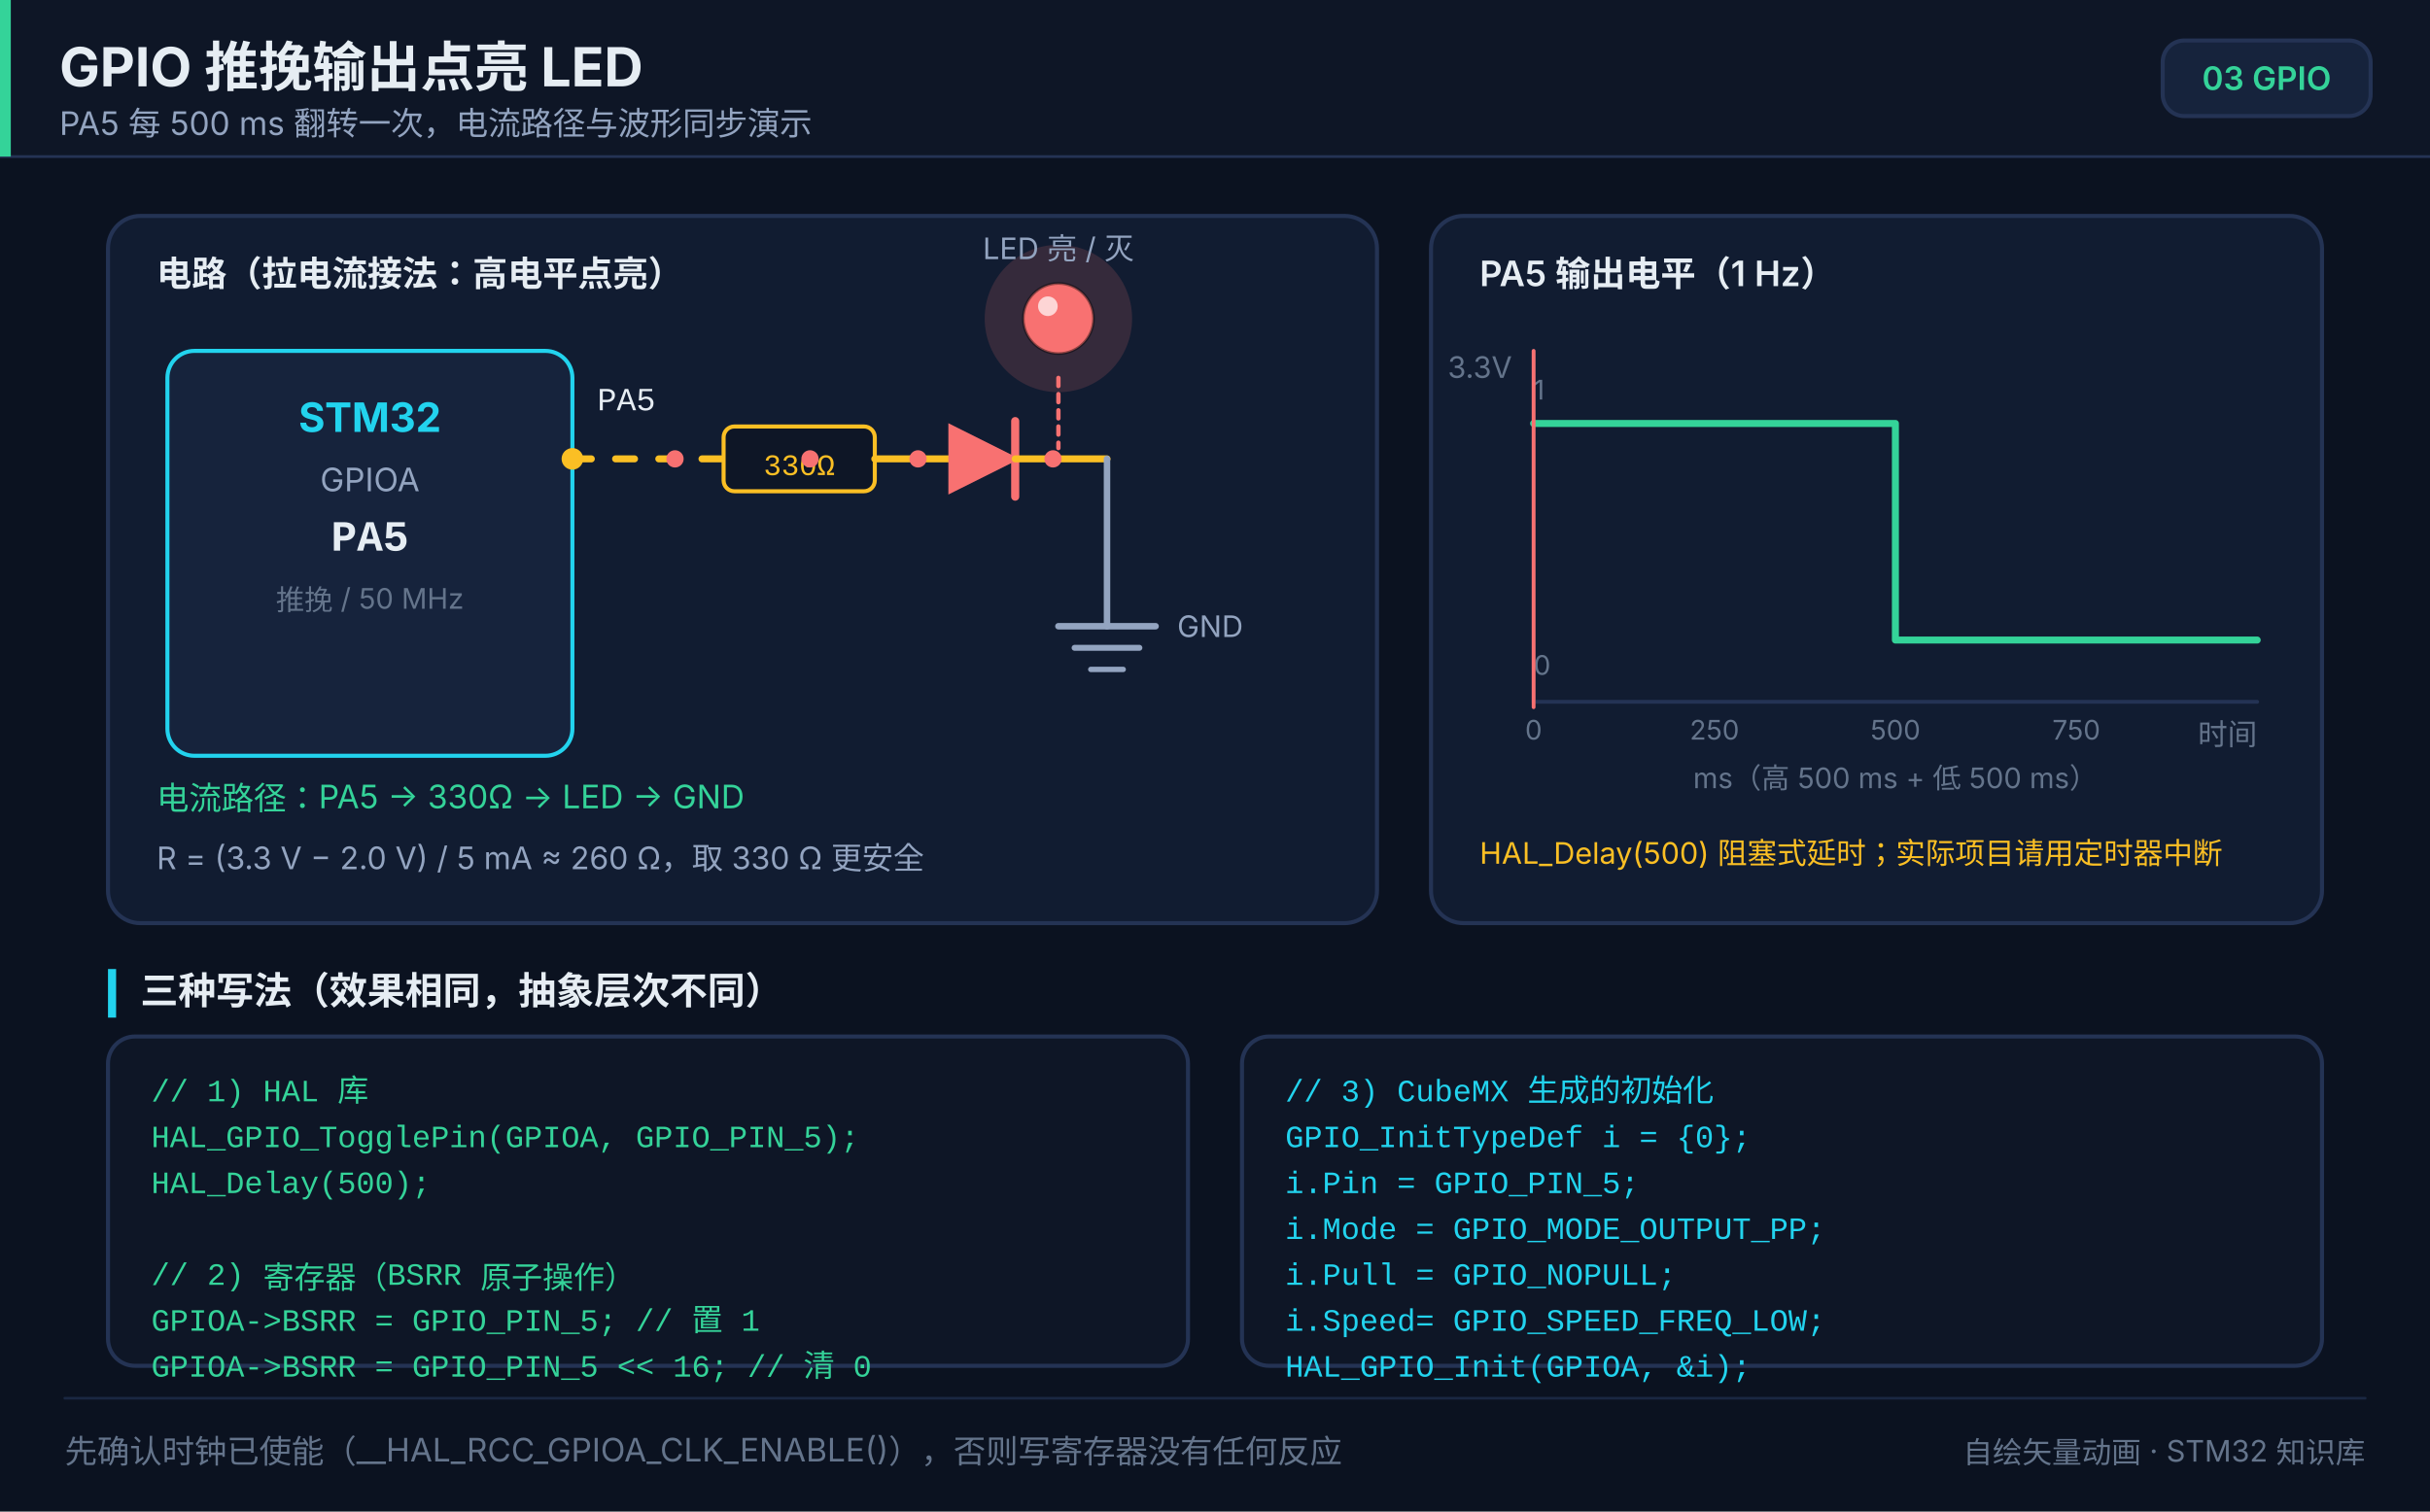
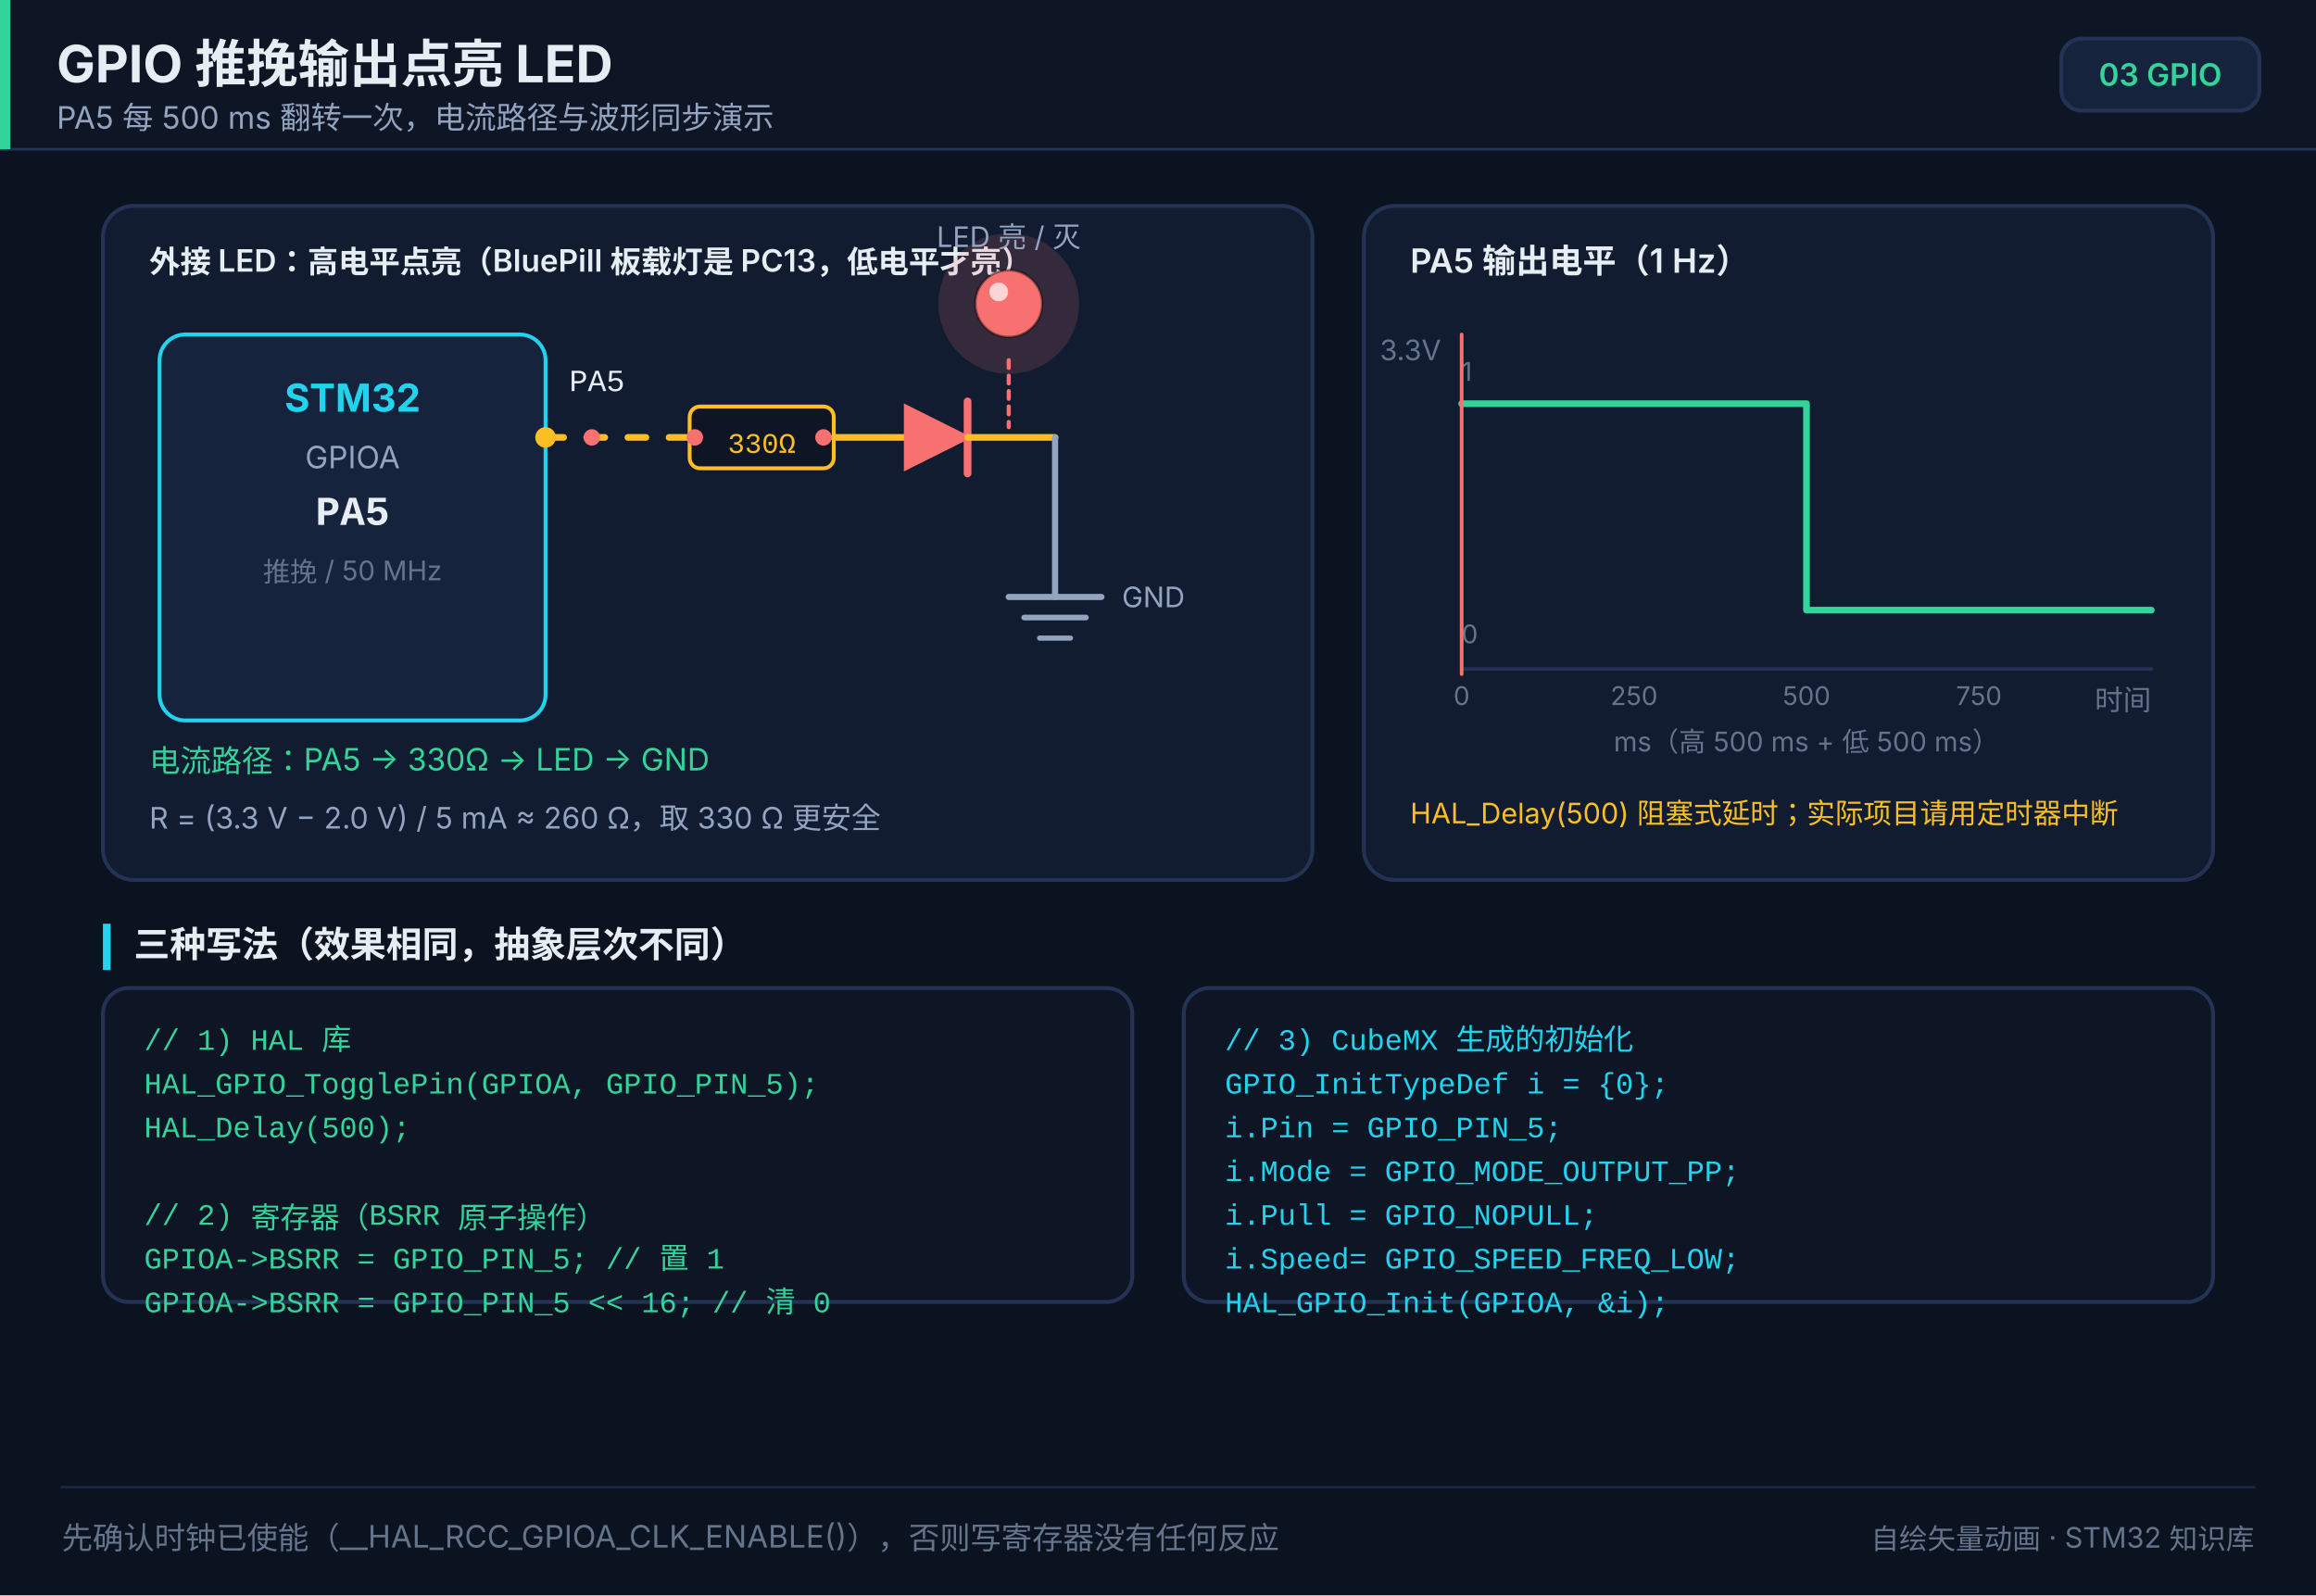
- <svg xmlns="http://www.w3.org/2000/svg" width="900" height="560" viewBox="0 0 900 560" role="img" aria-label="GPIO 推挽输出点亮 LED">
+ <svg xmlns="http://www.w3.org/2000/svg" width="900" height="620" viewBox="0 0 900 620" role="img" aria-label="GPIO 推挽输出点亮 LED">
  <style>
@keyframes led-blink{0%,48%{opacity:1;filter:drop-shadow(0 0 9px currentColor)}50%,98%{opacity:0.12;filter:none}}
.led{animation:led-blink 1s steps(1,end) infinite 0s;}

.wire{stroke-dasharray:7 9;animation:wire-flow 1.4s linear infinite;}@keyframes wire-flow{from{stroke-dashoffset:0}to{stroke-dashoffset:-16px}}
- @keyframes dot-run{0%{transform:translateX(0);opacity:0}20%{opacity:1}80%{opacity:1}100%{transform:translateX(150px);opacity:0}}.dot{animation:dot-run 1.4s linear infinite;}.dot:nth-of-type(2){animation-delay:.35s}.dot:nth-of-type(3){animation-delay:.7s}.dot:nth-of-type(4){animation-delay:1.05s}
+ @keyframes dot-run{0%{transform:translateX(0);opacity:0}20%{opacity:1}80%{opacity:1}100%{transform:translateX(48px);opacity:0}}.dot0{animation:dot-run 1.4s linear infinite;}.dot1{animation:dot-run 1.4s linear infinite .35s;}.dot2{animation:dot-run 1.4s linear infinite .7s;}.dot3{animation:dot-run 1.4s linear infinite 1.05s;}
@keyframes cur-run{0%{transform:translateX(0)}100%{transform:translateX(268px)}}.cursor{animation:cur-run 1s linear infinite;}
</style>
-   <rect x="0" y="0" width="900" height="560" fill="#0b1220" />
+   <rect x="0" y="0" width="900" height="620" fill="#0b1220" />
  <rect x="0" y="0" width="900" height="58" fill="#0e1626" opacity="1" />
  <line x1="0" y1="58" x2="900" y2="58" stroke="#243354" stroke-width="1" stroke-linecap="round" opacity="1" />
  <rect x="0" y="0" width="4" height="58" fill="#34d399" opacity="1" />
  <text x="22" y="32" font-size="20" fill="#e6edf3" text-anchor="start" opacity="1" font-family="'PingFang SC','Hiragino Sans GB','Microsoft YaHei',system-ui,-apple-system,'Segoe UI',sans-serif" font-weight="700">GPIO 推挽输出点亮 LED</text>
  <text x="22" y="50" font-size="12" fill="#93a4c0" text-anchor="start" opacity="1" font-family="'PingFang SC','Hiragino Sans GB','Microsoft YaHei',system-ui,-apple-system,'Segoe UI',sans-serif">PA5 每 500 ms 翻转一次，电流路径与波形同步演示</text>
  <rect x="801" y="15" width="77" height="28" fill="#16233c" opacity="1" rx="8" stroke="#243354" stroke-width="1.5" />
  <text x="839.5" y="33.32" font-size="12" fill="#34d399" text-anchor="middle" opacity="1" font-family="'PingFang SC','Hiragino Sans GB','Microsoft YaHei',system-ui,-apple-system,'Segoe UI',sans-serif" font-weight="600">03 GPIO</text>
  <rect x="40" y="80" width="470" height="262" fill="#111c31" opacity="1" rx="12" stroke="#243354" stroke-width="1.5" />
-   <text x="58" y="106" font-size="13" fill="#e6edf3" text-anchor="start" opacity="1" font-family="'PingFang SC','Hiragino Sans GB','Microsoft YaHei',system-ui,-apple-system,'Segoe UI',sans-serif" font-weight="600">电路（拉电流接法：高电平点亮）</text>
+   <text x="58" y="106" font-size="12" fill="#e6edf3" text-anchor="start" opacity="1" font-family="'PingFang SC','Hiragino Sans GB','Microsoft YaHei',system-ui,-apple-system,'Segoe UI',sans-serif" font-weight="600">外接 LED：高电平点亮（BluePill 板载灯是 PC13，低电平才亮）</text>
  <rect x="62" y="130" width="150" height="150" fill="#16233c" opacity="1" rx="10" stroke="#22d3ee" stroke-width="1.5" />
  <text x="137" y="160" font-size="15" fill="#22d3ee" text-anchor="middle" opacity="1" font-family="'PingFang SC','Hiragino Sans GB','Microsoft YaHei',system-ui,-apple-system,'Segoe UI',sans-serif" font-weight="700">STM32</text>
  <text x="137" y="182" font-size="12" fill="#93a4c0" text-anchor="middle" opacity="1" font-family="'PingFang SC','Hiragino Sans GB','Microsoft YaHei',system-ui,-apple-system,'Segoe UI',sans-serif">GPIOA</text>
  <text x="137" y="204" font-size="16" fill="#e6edf3" text-anchor="middle" opacity="1" font-family="ui-monospace,SFMono-Regular,'JetBrains Mono',Consolas,'Courier New',monospace" font-weight="700">PA5</text>
  <text x="137" y="226" font-size="10.5" fill="#64748b" text-anchor="middle" opacity="1" font-family="'PingFang SC','Hiragino Sans GB','Microsoft YaHei',system-ui,-apple-system,'Segoe UI',sans-serif">推挽 / 50 MHz</text>
  <text x="232" y="152" font-size="12" fill="#e6edf3" text-anchor="middle" opacity="1" font-family="ui-monospace,SFMono-Regular,'JetBrains Mono',Consolas,'Courier New',monospace">PA5</text>
  <line x1="212" y1="170" x2="268" y2="170" stroke="#fbbf24" stroke-width="2.6" stroke-linecap="round" opacity="1" class="wire" />
  <circle cx="212" cy="170" r="4" fill="#fbbf24" opacity="1" />
  <rect x="268" y="158" width="56" height="24" fill="#0e1626" opacity="1" rx="4" stroke="#fbbf24" stroke-width="1.5" />
  <text x="296" y="176" font-size="11" fill="#fbbf24" text-anchor="middle" opacity="1" font-family="ui-monospace,SFMono-Regular,'JetBrains Mono',Consolas,'Courier New',monospace">330Ω</text>
  <line x1="324" y1="170" x2="352" y2="170" stroke="#fbbf24" stroke-width="2.6" stroke-linecap="round" opacity="1" />
  <polygon points="352.00,158.00 352.00,182.00 376.00,170.00" fill="#f87171" opacity="1" stroke="#f87171" stroke-width="1.5" />
  <line x1="376" y1="156" x2="376" y2="184" stroke="#f87171" stroke-width="3" stroke-linecap="round" opacity="1" />
  <line x1="376" y1="170" x2="410" y2="170" stroke="#fbbf24" stroke-width="2.6" stroke-linecap="round" opacity="1" />
  <circle cx="392" cy="118" r="27.3" fill="#f87171" opacity="0.16" />
  <circle cx="392" cy="118" r="13" fill="#f87171" opacity="1" stroke="#00000066" stroke-width="1" class="led" />
  <circle cx="388.1" cy="113.45" r="3.64" fill="#ffffff" opacity="0.7" />
  <text x="392" y="96" font-size="11" fill="#93a4c0" text-anchor="middle" opacity="1" font-family="'PingFang SC','Hiragino Sans GB','Microsoft YaHei',system-ui,-apple-system,'Segoe UI',sans-serif">LED 亮 / 灭</text>
  <line x1="392" y1="140" x2="392" y2="166" stroke="#f87171" stroke-width="1.6" stroke-linecap="round" opacity="1" stroke-dasharray="3 3" />
-   <circle cx="250" cy="170" r="3.2" fill="#f87171" opacity="1" class="dot" />
-   <circle cx="300" cy="170" r="3.2" fill="#f87171" opacity="1" class="dot" />
-   <circle cx="340" cy="170" r="3.2" fill="#f87171" opacity="1" class="dot" />
-   <circle cx="390" cy="170" r="3.2" fill="#f87171" opacity="1" class="dot" />
+   <circle cx="230" cy="170" r="3.2" fill="#f87171" opacity="1" class="dot0" />
+   <circle cx="270" cy="170" r="3.2" fill="#f87171" opacity="1" class="dot1" />
+   <circle cx="320" cy="170" r="3.2" fill="#f87171" opacity="1" class="dot2" />
+   <circle cx="360" cy="170" r="3.2" fill="#f87171" opacity="1" class="dot3" />
  <line x1="410" y1="170" x2="410" y2="232" stroke="#93a4c0" stroke-width="2.4" stroke-linecap="round" opacity="1" />
  <line x1="392" y1="232" x2="428" y2="232" stroke="#93a4c0" stroke-width="2.4" stroke-linecap="round" opacity="1" />
  <line x1="398" y1="240" x2="422" y2="240" stroke="#93a4c0" stroke-width="2.2" stroke-linecap="round" opacity="1" />
  <line x1="404" y1="248" x2="416" y2="248" stroke="#93a4c0" stroke-width="2" stroke-linecap="round" opacity="1" />
  <text x="436" y="236" font-size="11" fill="#93a4c0" text-anchor="start" opacity="1" font-family="'PingFang SC','Hiragino Sans GB','Microsoft YaHei',system-ui,-apple-system,'Segoe UI',sans-serif">GND</text>
  <text x="58" y="300" font-size="12" fill="#34d399" text-anchor="start" opacity="1" font-family="'PingFang SC','Hiragino Sans GB','Microsoft YaHei',system-ui,-apple-system,'Segoe UI',sans-serif">电流路径：PA5 → 330Ω → LED → GND</text>
  <text x="58" y="322" font-size="11.5" fill="#93a4c0" text-anchor="start" opacity="1" font-family="'PingFang SC','Hiragino Sans GB','Microsoft YaHei',system-ui,-apple-system,'Segoe UI',sans-serif">R = (3.3 V − 2.0 V) / 5 mA ≈ 260 Ω，取 330 Ω 更安全</text>
  <rect x="530" y="80" width="330" height="262" fill="#111c31" opacity="1" rx="12" stroke="#243354" stroke-width="1.5" />
  <text x="548" y="106" font-size="13" fill="#e6edf3" text-anchor="start" opacity="1" font-family="'PingFang SC','Hiragino Sans GB','Microsoft YaHei',system-ui,-apple-system,'Segoe UI',sans-serif" font-weight="600">PA5 输出电平（1 Hz）</text>
  <line x1="568" y1="130" x2="568" y2="260" stroke="#243354" stroke-width="1.4" stroke-linecap="round" opacity="1" />
  <line x1="568" y1="260" x2="836" y2="260" stroke="#243354" stroke-width="1.4" stroke-linecap="round" opacity="1" />
  <text x="560" y="140" font-size="11" fill="#64748b" text-anchor="end" opacity="1" font-family="'PingFang SC','Hiragino Sans GB','Microsoft YaHei',system-ui,-apple-system,'Segoe UI',sans-serif">3.3V</text>
  <text x="836" y="276" font-size="11" fill="#64748b" text-anchor="end" opacity="1" font-family="'PingFang SC','Hiragino Sans GB','Microsoft YaHei',system-ui,-apple-system,'Segoe UI',sans-serif">时间</text>
  <text x="568" y="148" font-size="10" fill="#64748b" text-anchor="start" opacity="1" font-family="'PingFang SC','Hiragino Sans GB','Microsoft YaHei',system-ui,-apple-system,'Segoe UI',sans-serif">1</text>
  <text x="568" y="250" font-size="10" fill="#64748b" text-anchor="start" opacity="1" font-family="'PingFang SC','Hiragino Sans GB','Microsoft YaHei',system-ui,-apple-system,'Segoe UI',sans-serif">0</text>
  <path d="M 568 156.88 L 568.00 156.88 L 601.50 156.88 L 601.50 156.88 L 635.00 156.88 L 635.00 156.88 L 668.50 156.88 L 668.50 156.88 L 702.00 156.88 L 702.00 237.12 L 735.50 237.12 L 735.50 237.12 L 769.00 237.12 L 769.00 237.12 L 802.50 237.12 L 802.50 237.12 L 836.00 237.12" fill="none" opacity="1" stroke-linecap="round" stroke-linejoin="round" stroke="#34d399" stroke-width="2.6" />
  <text x="568" y="274" font-size="10" fill="#64748b" text-anchor="middle" opacity="1" font-family="'PingFang SC','Hiragino Sans GB','Microsoft YaHei',system-ui,-apple-system,'Segoe UI',sans-serif">0</text>
  <text x="635" y="274" font-size="10" fill="#64748b" text-anchor="middle" opacity="1" font-family="'PingFang SC','Hiragino Sans GB','Microsoft YaHei',system-ui,-apple-system,'Segoe UI',sans-serif">250</text>
  <text x="702" y="274" font-size="10" fill="#64748b" text-anchor="middle" opacity="1" font-family="'PingFang SC','Hiragino Sans GB','Microsoft YaHei',system-ui,-apple-system,'Segoe UI',sans-serif">500</text>
  <text x="769" y="274" font-size="10" fill="#64748b" text-anchor="middle" opacity="1" font-family="'PingFang SC','Hiragino Sans GB','Microsoft YaHei',system-ui,-apple-system,'Segoe UI',sans-serif">750</text>
  <text x="702" y="292" font-size="10.5" fill="#64748b" text-anchor="middle" opacity="1" font-family="'PingFang SC','Hiragino Sans GB','Microsoft YaHei',system-ui,-apple-system,'Segoe UI',sans-serif">ms（高 500 ms + 低 500 ms）</text>
  <line x1="568" y1="130" x2="568" y2="262" stroke="#f87171" stroke-width="1.4" stroke-linecap="round" opacity="1" class="cursor" />
  <text x="548" y="320" font-size="11" fill="#fbbf24" text-anchor="start" opacity="1" font-family="'PingFang SC','Hiragino Sans GB','Microsoft YaHei',system-ui,-apple-system,'Segoe UI',sans-serif">HAL_Delay(500) 阻塞式延时；实际项目请用定时器中断</text>
  <rect x="40" y="359" width="3" height="18" fill="#22d3ee" opacity="1" />
  <text x="52" y="372" font-size="14" fill="#e6edf3" text-anchor="start" opacity="1" font-family="'PingFang SC','Hiragino Sans GB','Microsoft YaHei',system-ui,-apple-system,'Segoe UI',sans-serif" font-weight="600">三种写法（效果相同，抽象层次不同）</text>
  <rect x="40" y="384" width="400" height="122" fill="#0e1626" opacity="1" rx="10" stroke="#243354" stroke-width="1.5" />
  <text x="56" y="408" font-size="11.5" fill="#34d399" text-anchor="start" opacity="1" font-family="ui-monospace,SFMono-Regular,'JetBrains Mono',Consolas,'Courier New',monospace">// 1) HAL 库</text>
  <text x="56" y="425" font-size="11.5" fill="#34d399" text-anchor="start" opacity="1" font-family="ui-monospace,SFMono-Regular,'JetBrains Mono',Consolas,'Courier New',monospace">HAL_GPIO_TogglePin(GPIOA, GPIO_PIN_5);</text>
  <text x="56" y="442" font-size="11.5" fill="#34d399" text-anchor="start" opacity="1" font-family="ui-monospace,SFMono-Regular,'JetBrains Mono',Consolas,'Courier New',monospace">HAL_Delay(500);</text>
  <text x="56" y="459" font-size="11.5" fill="#34d399" text-anchor="start" opacity="1" font-family="ui-monospace,SFMono-Regular,'JetBrains Mono',Consolas,'Courier New',monospace" />
  <text x="56" y="476" font-size="11.5" fill="#34d399" text-anchor="start" opacity="1" font-family="ui-monospace,SFMono-Regular,'JetBrains Mono',Consolas,'Courier New',monospace">// 2) 寄存器（BSRR 原子操作）</text>
  <text x="56" y="493" font-size="11.5" fill="#34d399" text-anchor="start" opacity="1" font-family="ui-monospace,SFMono-Regular,'JetBrains Mono',Consolas,'Courier New',monospace">GPIOA-&gt;BSRR = GPIO_PIN_5;      // 置 1</text>
  <text x="56" y="510" font-size="11.5" fill="#34d399" text-anchor="start" opacity="1" font-family="ui-monospace,SFMono-Regular,'JetBrains Mono',Consolas,'Courier New',monospace">GPIOA-&gt;BSRR = GPIO_PIN_5 &lt;&lt; 16; // 清 0</text>
  <rect x="460" y="384" width="400" height="122" fill="#0e1626" opacity="1" rx="10" stroke="#243354" stroke-width="1.5" />
  <text x="476" y="408" font-size="11.5" fill="#22d3ee" text-anchor="start" opacity="1" font-family="ui-monospace,SFMono-Regular,'JetBrains Mono',Consolas,'Courier New',monospace">// 3) CubeMX 生成的初始化</text>
  <text x="476" y="425" font-size="11.5" fill="#22d3ee" text-anchor="start" opacity="1" font-family="ui-monospace,SFMono-Regular,'JetBrains Mono',Consolas,'Courier New',monospace">GPIO_InitTypeDef i = {0};</text>
  <text x="476" y="442" font-size="11.5" fill="#22d3ee" text-anchor="start" opacity="1" font-family="ui-monospace,SFMono-Regular,'JetBrains Mono',Consolas,'Courier New',monospace">i.Pin  = GPIO_PIN_5;</text>
  <text x="476" y="459" font-size="11.5" fill="#22d3ee" text-anchor="start" opacity="1" font-family="ui-monospace,SFMono-Regular,'JetBrains Mono',Consolas,'Courier New',monospace">i.Mode = GPIO_MODE_OUTPUT_PP;</text>
  <text x="476" y="476" font-size="11.5" fill="#22d3ee" text-anchor="start" opacity="1" font-family="ui-monospace,SFMono-Regular,'JetBrains Mono',Consolas,'Courier New',monospace">i.Pull = GPIO_NOPULL;</text>
  <text x="476" y="493" font-size="11.5" fill="#22d3ee" text-anchor="start" opacity="1" font-family="ui-monospace,SFMono-Regular,'JetBrains Mono',Consolas,'Courier New',monospace">i.Speed= GPIO_SPEED_FREQ_LOW;</text>
  <text x="476" y="510" font-size="11.5" fill="#22d3ee" text-anchor="start" opacity="1" font-family="ui-monospace,SFMono-Regular,'JetBrains Mono',Consolas,'Courier New',monospace">HAL_GPIO_Init(GPIOA, &amp;i);</text>
-   <line x1="24" y1="518" x2="876" y2="518" stroke="#1a2742" stroke-width="1" stroke-linecap="round" opacity="1" />
-   <text x="24" y="542" font-size="12" fill="#64748b" text-anchor="start" opacity="1" font-family="'PingFang SC','Hiragino Sans GB','Microsoft YaHei',system-ui,-apple-system,'Segoe UI',sans-serif">先确认时钟已使能（__HAL_RCC_GPIOA_CLK_ENABLE()），否则写寄存器没有任何反应</text>
-   <text x="876" y="542" font-size="11" fill="#64748b" text-anchor="end" opacity="1" font-family="'PingFang SC','Hiragino Sans GB','Microsoft YaHei',system-ui,-apple-system,'Segoe UI',sans-serif">自绘矢量动画 · STM32 知识库</text>
+   <line x1="24" y1="578" x2="876" y2="578" stroke="#1a2742" stroke-width="1" stroke-linecap="round" opacity="1" />
+   <text x="24" y="602" font-size="12" fill="#64748b" text-anchor="start" opacity="1" font-family="'PingFang SC','Hiragino Sans GB','Microsoft YaHei',system-ui,-apple-system,'Segoe UI',sans-serif">先确认时钟已使能（__HAL_RCC_GPIOA_CLK_ENABLE()），否则写寄存器没有任何反应</text>
+   <text x="876" y="602" font-size="11" fill="#64748b" text-anchor="end" opacity="1" font-family="'PingFang SC','Hiragino Sans GB','Microsoft YaHei',system-ui,-apple-system,'Segoe UI',sans-serif">自绘矢量动画 · STM32 知识库</text>
</svg>
